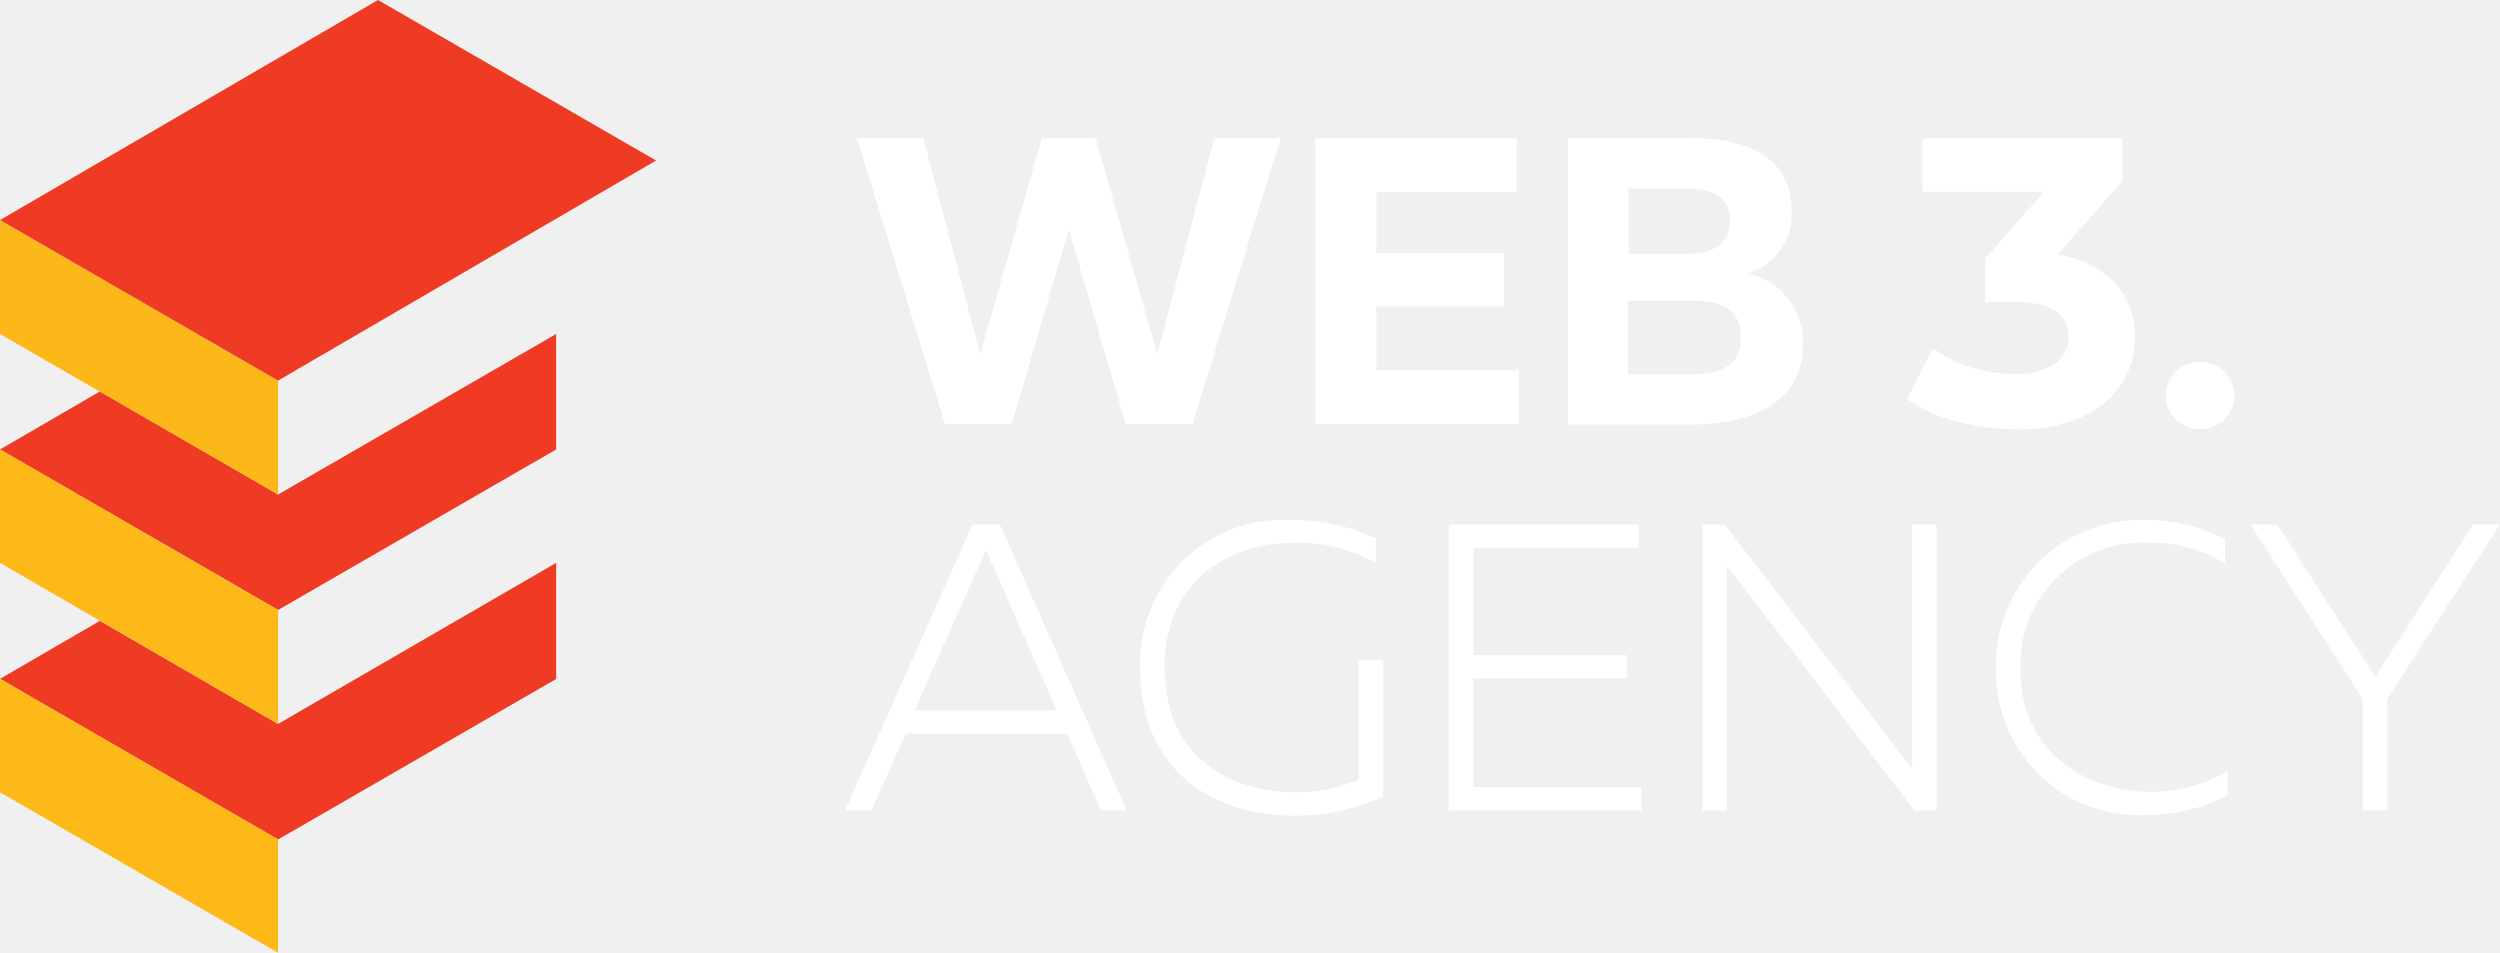
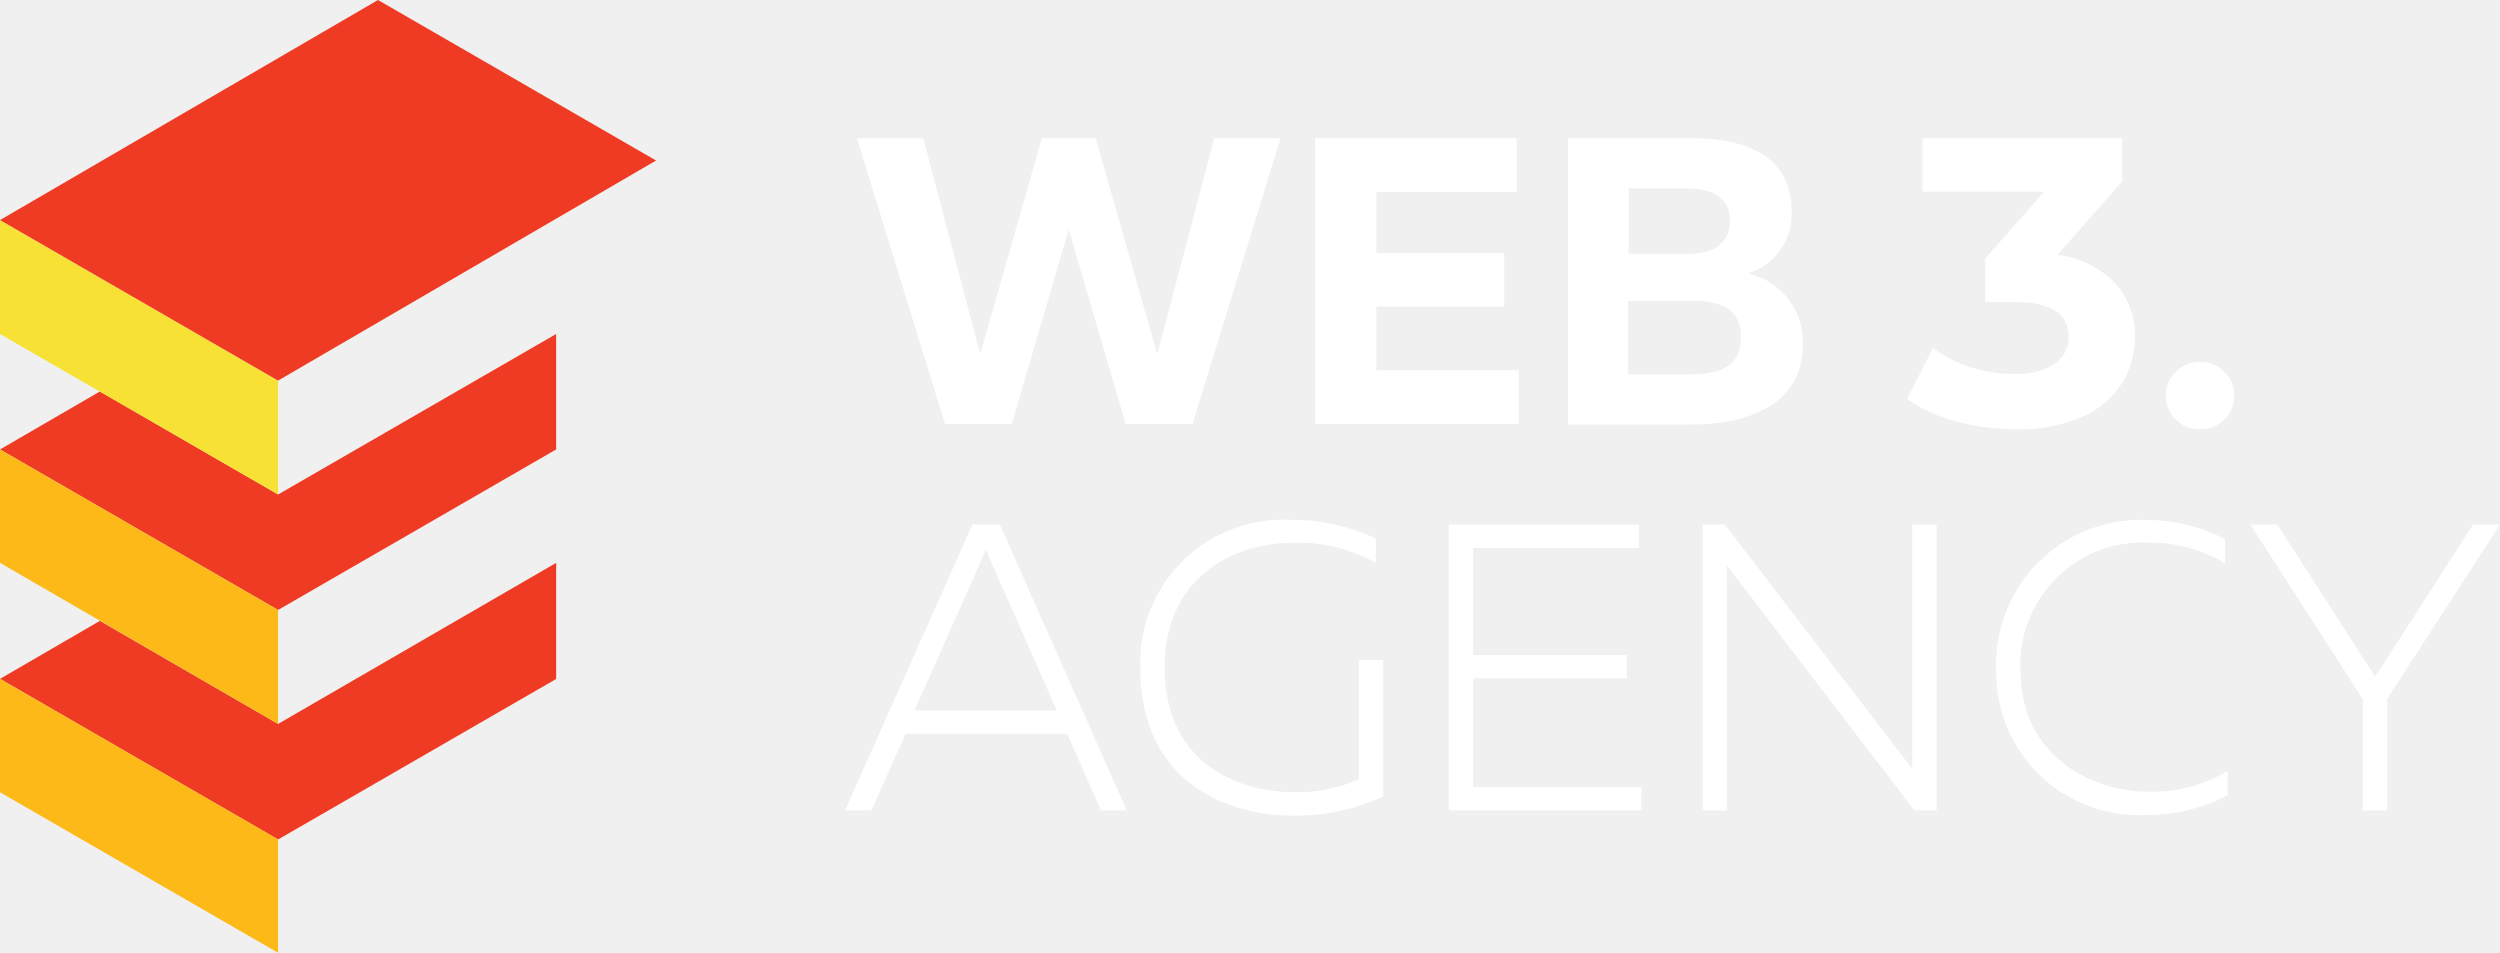
<svg xmlns="http://www.w3.org/2000/svg" id="Group_534" data-name="Group 534" viewBox="0 0 97.608 37.199">
  <defs>
    <style>
      .cls-1 {
        fill: #ef3b24;
      }

      .cls-2 {
-         fill: #fbb818;
+         fill: #F7E135;
      }

      .cls-3 {
        fill: #fcb918;
      }

      .cls-4 {
        fill: #fff;
      }
    </style>
  </defs>
  <path id="Path_42" data-name="Path 42" class="cls-1" d="M10.857,70.767,3.9,66.744,0,69.008l10.857,6.267,10.857-6.267V64.5Z" transform="translate(0 -51.46)" />
  <path id="Path_43" data-name="Path 43" class="cls-1" d="M10.857,114.988,3.9,110.964,0,113.229,10.857,119.5l10.857-6.267V108.7Z" transform="translate(0 -86.724)" />
  <path id="Path_44" data-name="Path 44" class="cls-2" d="M0,46.948l10.857,6.267V48.767L0,42.5Z" transform="translate(0 -33.908)" />
  <path id="Path_45" data-name="Path 45" class="cls-3" d="M0,91.228l10.857,6.288V93.067L0,86.8Z" transform="translate(0 -69.252)" />
  <path id="Path_46" data-name="Path 46" class="cls-3" d="M0,135.528l10.857,6.267v-4.428L0,131.1Z" transform="translate(0 -104.595)" />
  <path id="Path_47" data-name="Path 47" class="cls-1" d="M14.758,0,0,8.592,10.857,14.86,25.615,6.267Z" />
  <g id="Group_36" data-name="Group 36" transform="translate(32.994 5.398)">
    <path id="Path_48" data-name="Path 48" class="cls-4" d="M182.038,26.7,178.6,37.86h-2.608l-2.224-7.6-2.224,7.6h-2.608L165.5,26.7h2.588l2.224,8.431,2.406-8.431h2.1l2.406,8.431L179.45,26.7Z" transform="translate(-165.035 -26.7)" />
    <path id="Path_49" data-name="Path 49" class="cls-4" d="M261.864,26.7v2.1h-5.479v2.386h4.994v2.082h-4.994v2.487h5.56v2.1H254V26.7Z" transform="translate(-235.643 -26.7)" />
    <path id="Path_50" data-name="Path 50" class="cls-4" d="M307.672,26.7c2.386,0,3.861.91,3.861,2.83a2.413,2.413,0,0,1-1.7,2.446,2.752,2.752,0,0,1,2.143,2.77c0,2.527-2.446,3.134-4.387,3.134H302.8V26.7Zm0,6.348h-2.527v2.871h2.386c1.072,0,2.022-.222,2.022-1.435C309.573,33.291,308.643,33.048,307.672,33.048Zm-.222-4.387h-2.285v2.547h2.406c.91,0,1.557-.425,1.557-1.274C309.148,29.065,308.5,28.661,307.45,28.661Z" transform="translate(-274.577 -26.7)" />
    <path id="Path_51" data-name="Path 51" class="cls-4" d="M376.407,32.341a3,3,0,0,1,.788,2.123,3.317,3.317,0,0,1-.505,1.8,3.487,3.487,0,0,1-1.557,1.314,6.061,6.061,0,0,1-2.568.485,9.061,9.061,0,0,1-2.325-.3,5.737,5.737,0,0,1-1.941-.89l1.011-1.981a4.829,4.829,0,0,0,1.476.748,5.542,5.542,0,0,0,1.718.263,2.663,2.663,0,0,0,1.537-.384,1.22,1.22,0,0,0,.566-1.051c0-.91-.687-1.375-2.082-1.375h-1.173v-1.7l2.3-2.608h-4.751V26.7h7.8v1.678l-2.527,2.871A3.809,3.809,0,0,1,376.407,32.341Z" transform="translate(-326.835 -26.7)" />
    <path id="Path_52" data-name="Path 52" class="cls-4" d="M419.655,72.528a1.315,1.315,0,1,1,0-2.628,1.314,1.314,0,1,1,0,2.628Z" transform="translate(-366.726 -61.166)" />
    <path id="Path_53" data-name="Path 53" class="cls-4" d="M163.2,112.46l4.973-11.16h1.072l4.953,11.16h-1.011l-1.314-2.992h-6.308l-1.334,2.992Zm2.709-3.9h5.56l-2.628-5.944c-.04-.121-.1-.243-.142-.344-.04.121-.1.222-.142.344Z" transform="translate(-163.2 -86.218)" />
    <path id="Path_54" data-name="Path 54" class="cls-4" d="M226.1,100.4a7.652,7.652,0,0,1,3.3.728v.95a6.266,6.266,0,0,0-3.174-.788c-2.487,0-5.074,1.415-5.074,4.872,0,3.558,2.608,4.872,5.135,4.872a5.942,5.942,0,0,0,2.446-.505v-4.65h.95V111.2a8.161,8.161,0,0,1-3.457.748c-3.033,0-6.025-1.6-6.025-5.762A5.588,5.588,0,0,1,226.1,100.4Z" transform="translate(-208.676 -85.5)" />
    <path id="Path_55" data-name="Path 55" class="cls-4" d="M287.22,101.3v.91H280.75v4.185h6v.91h-6v4.246h6.571v.91H279.8V101.3Z" transform="translate(-256.227 -86.218)" />
    <path id="Path_56" data-name="Path 56" class="cls-4" d="M328.8,112.46V101.3h.869l7.319,9.542V101.3h.95v11.16h-.869L329.75,102.9v9.563Z" transform="translate(-295.32 -86.218)" />
    <path id="Path_57" data-name="Path 57" class="cls-4" d="M391.3,100.4a6.763,6.763,0,0,1,3.134.748v.95a5.612,5.612,0,0,0-2.992-.809,4.768,4.768,0,0,0-4.994,4.973c-.02,3.215,2.608,4.751,5.034,4.751a5.677,5.677,0,0,0,3.053-.809v.95a6.887,6.887,0,0,1-3.235.768,5.564,5.564,0,0,1-5.8-5.641A5.65,5.65,0,0,1,391.3,100.4Z" transform="translate(-340.557 -85.5)" />
    <path id="Path_58" data-name="Path 58" class="cls-4" d="M438.987,112.46v-4.347L434.6,101.3h1.051l3.821,5.944,3.821-5.944h1.051l-4.407,6.813v4.347Z" transform="translate(-379.731 -86.218)" />
  </g>
</svg>
